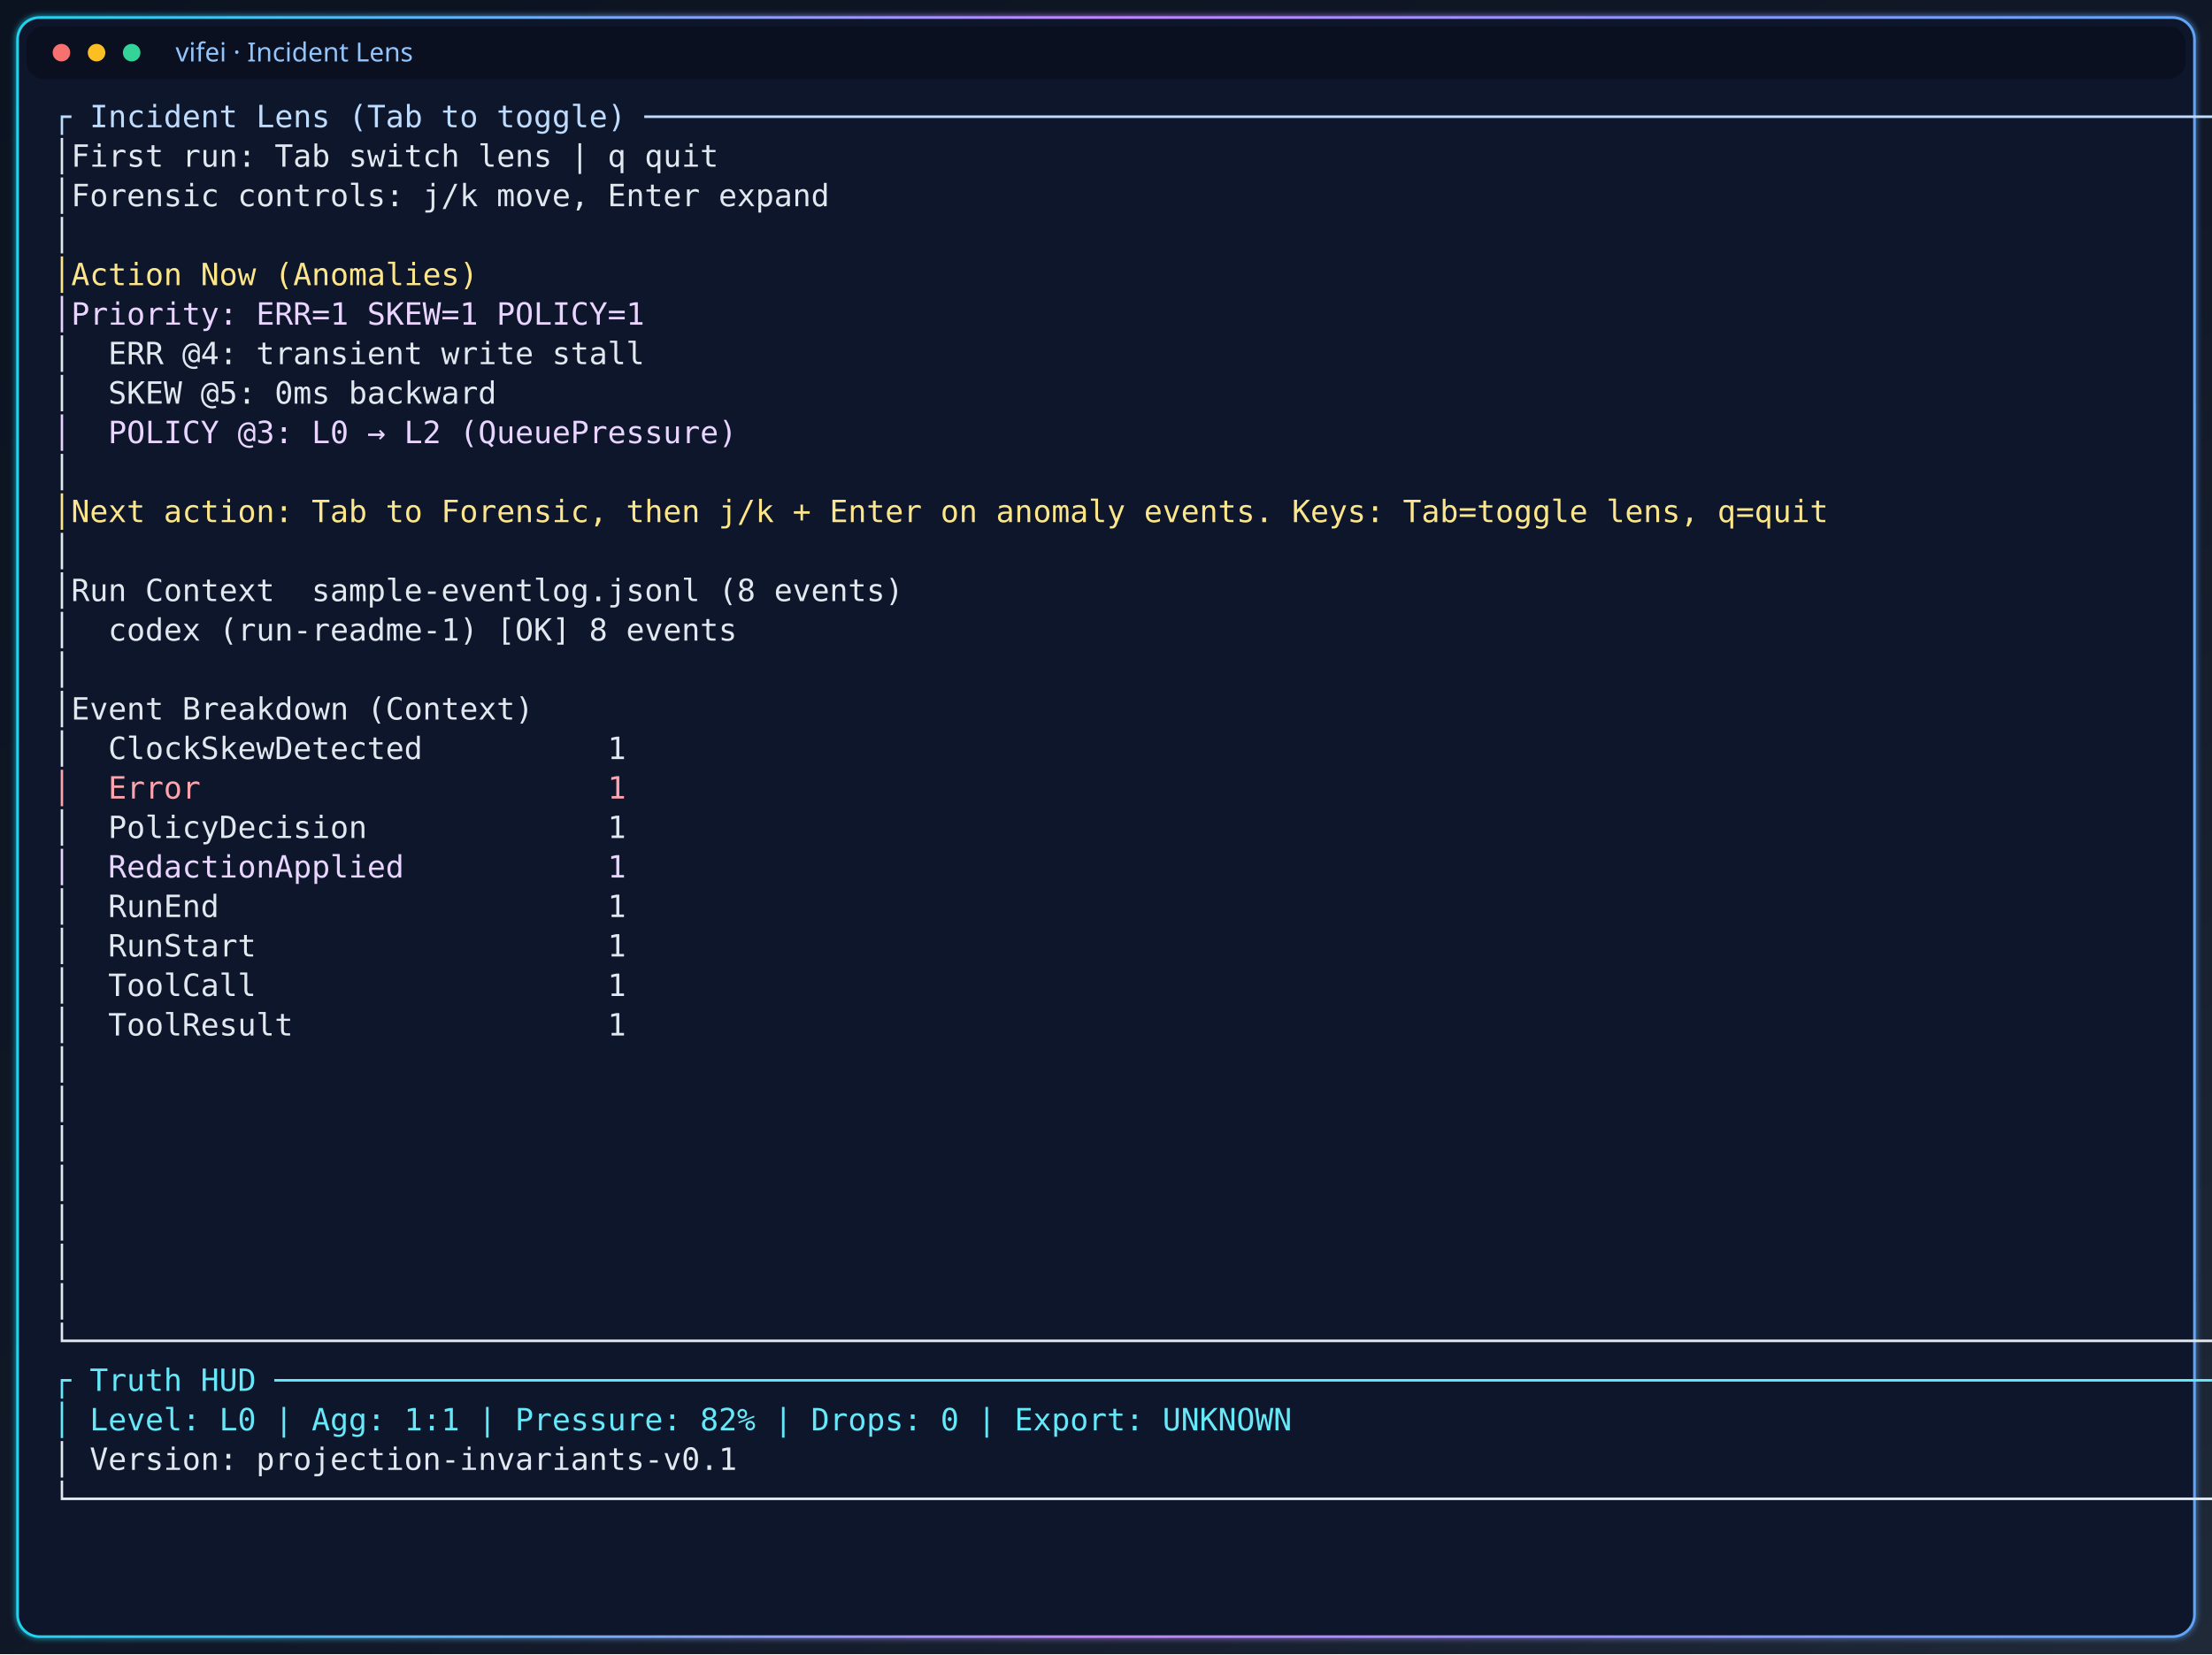
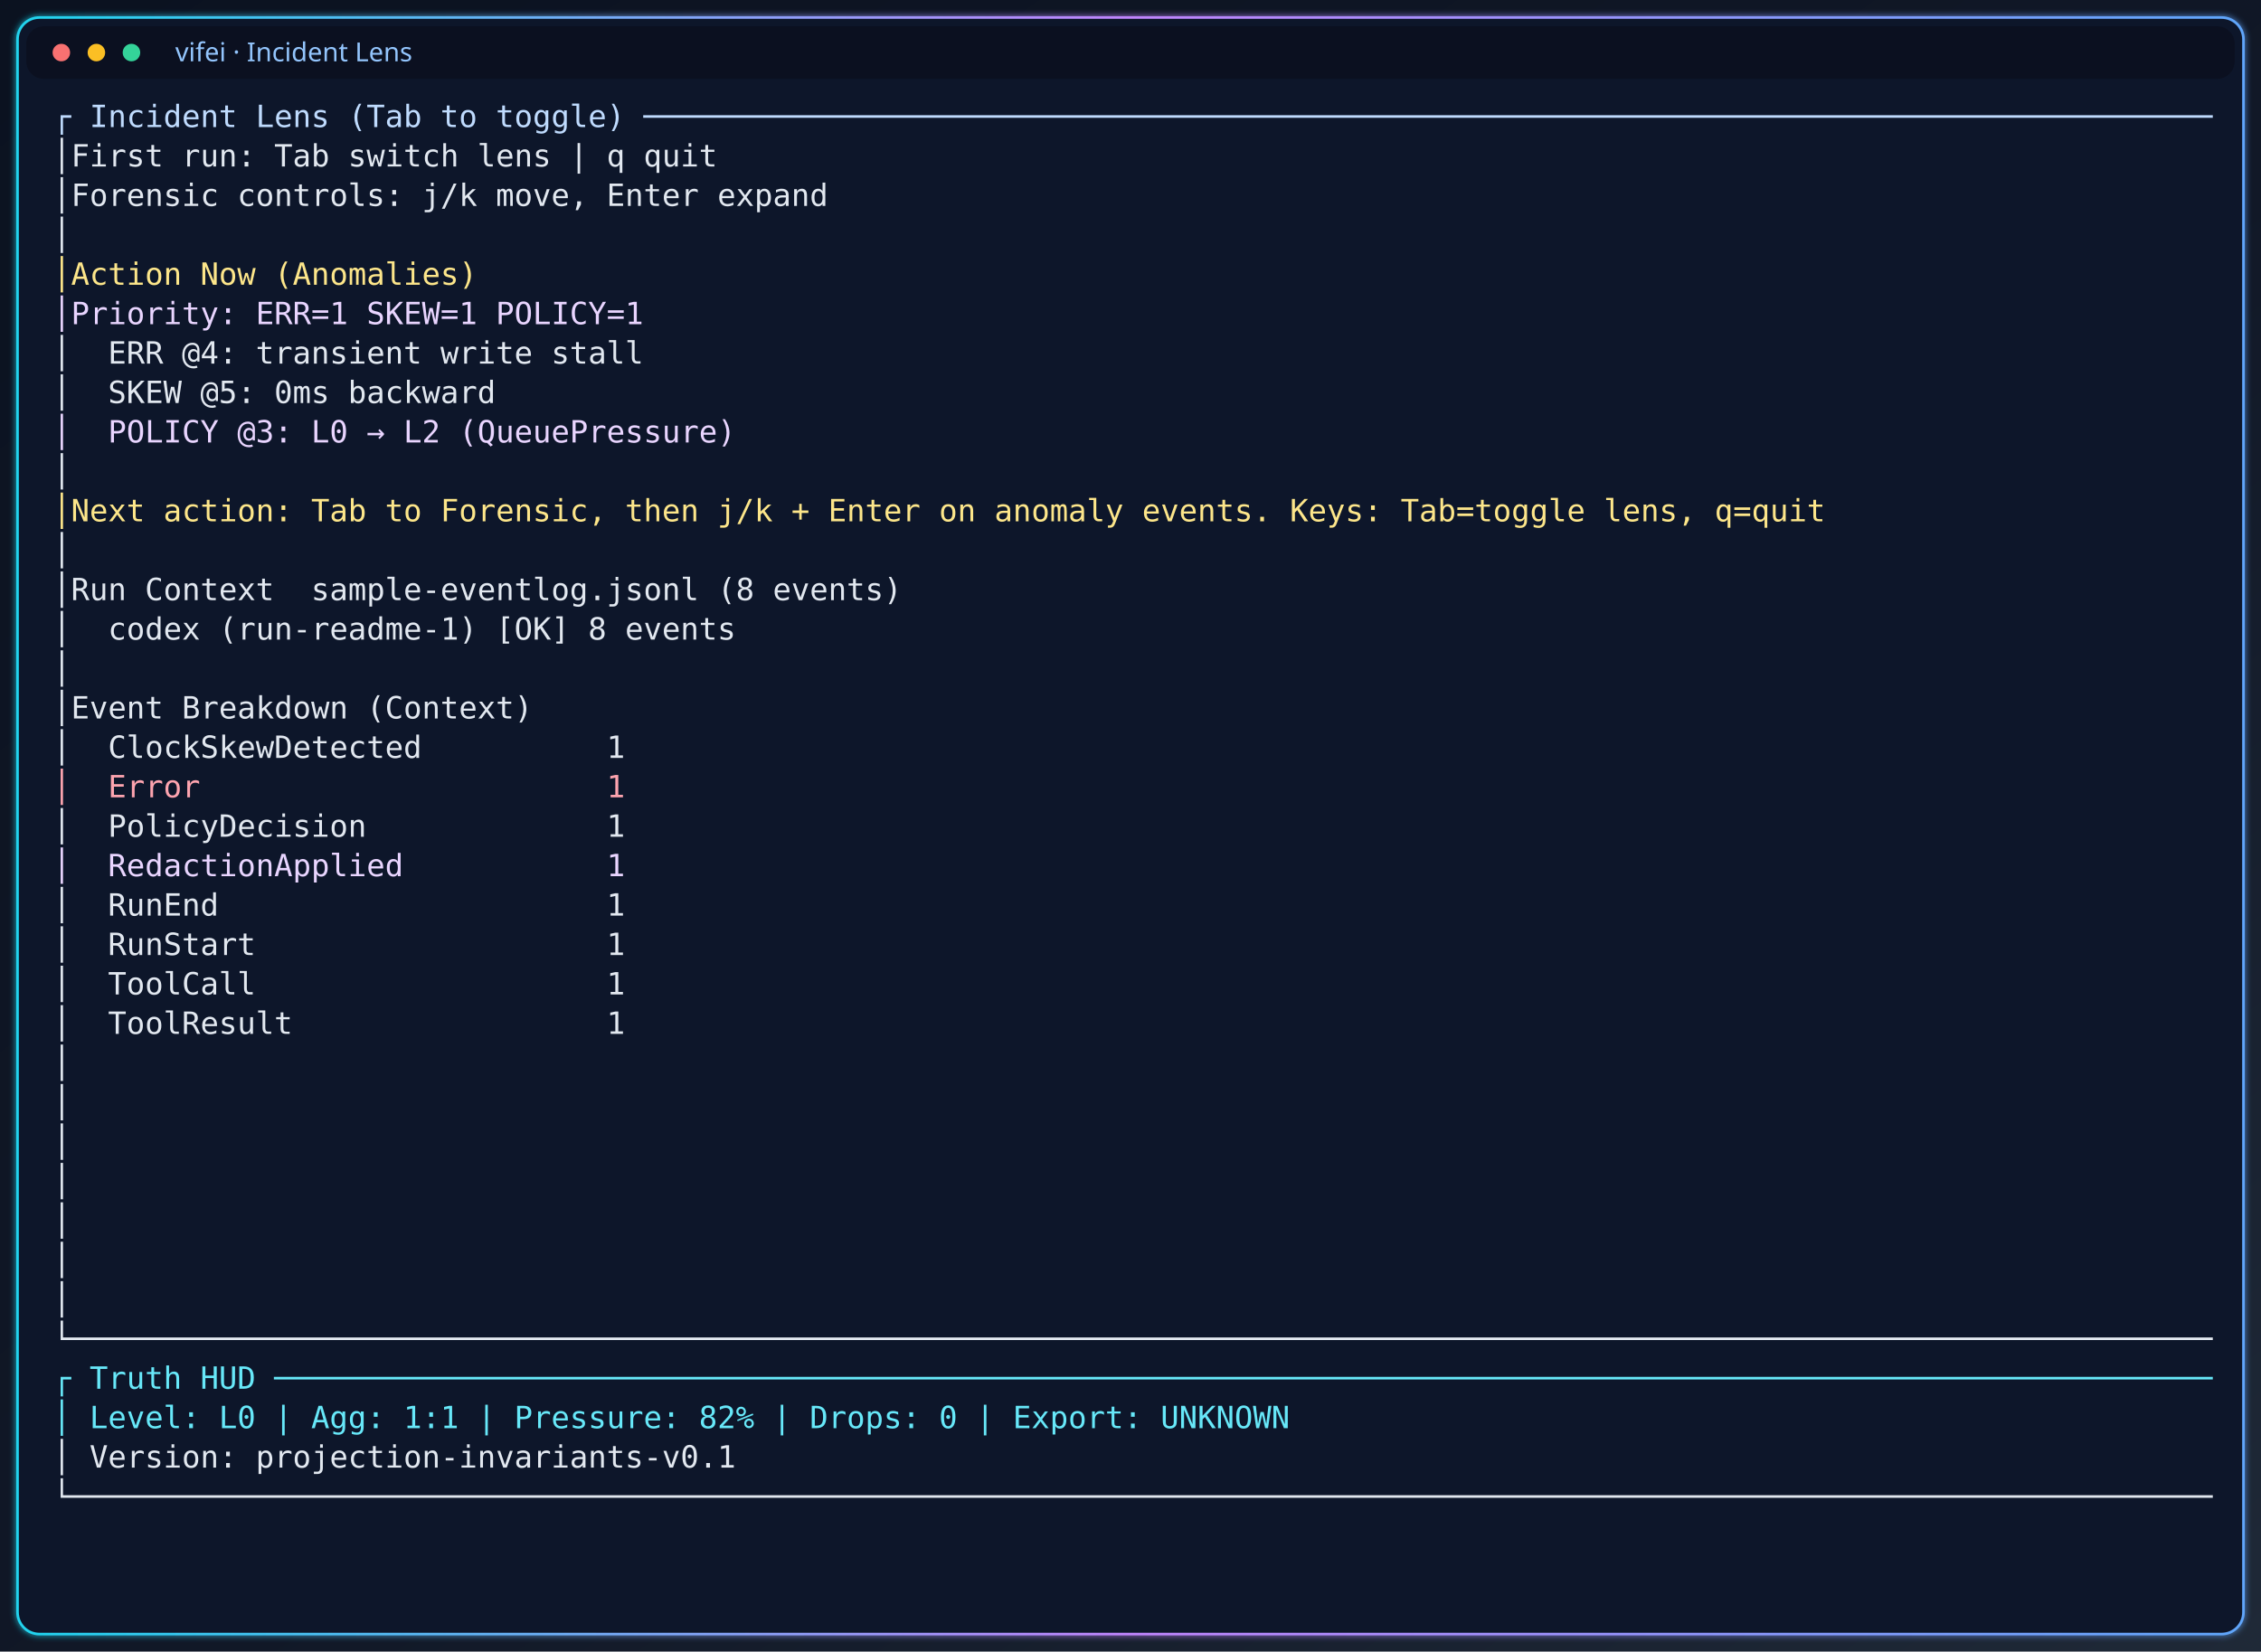
- <svg xmlns="http://www.w3.org/2000/svg" width="1008" height="754" viewBox="0 0 1008 754" role="img" aria-label="Incident Lens">
+ <svg xmlns="http://www.w3.org/2000/svg" width="1032" height="754" viewBox="0 0 1032 754" role="img" aria-label="Incident Lens">
  <defs>
    <linearGradient id="bg" x1="0" y1="0" x2="1" y2="1">
      <stop offset="0%" stop-color="#0b1220" />
      <stop offset="55%" stop-color="#111827" />
      <stop offset="100%" stop-color="#1f2937" />
    </linearGradient>
    <linearGradient id="frame" x1="0" y1="0" x2="1" y2="0">
      <stop offset="0%" stop-color="#22d3ee" />
      <stop offset="50%" stop-color="#c084fc" />
      <stop offset="100%" stop-color="#60a5fa" />
    </linearGradient>
    <filter id="glow" x="-50%" y="-50%" width="200%" height="200%">
      <feGaussianBlur stdDeviation="1.6" result="blur" />
      <feMerge>
        <feMergeNode in="blur" />
        <feMergeNode in="SourceGraphic" />
      </feMerge>
    </filter>
+     <clipPath id="terminal-viewport">
+       <rect x="22" y="42" width="988" height="698" rx="3" ry="3" />
+     </clipPath>
  </defs>
-   <rect x="0" y="0" width="1008" height="754" fill="url(#bg)" />
-   <rect x="8" y="8" width="992" height="738" fill="#0f172a" stroke="url(#frame)" filter="url(#glow)" stroke-width="1.2" rx="10" ry="10" />
-   <rect x="12" y="12" width="984" height="24" fill="#0b1020" rx="8" ry="8" />
+   <rect x="0" y="0" width="1032" height="754" fill="url(#bg)" />
+   <rect x="8" y="8" width="1016" height="738" fill="#0f172a" stroke="url(#frame)" filter="url(#glow)" stroke-width="1.2" rx="10" ry="10" />
+   <rect x="12" y="12" width="1008" height="24" fill="#0b1020" rx="8" ry="8" />
  <circle cx="28" cy="24" r="4" fill="#f87171" />
  <circle cx="44" cy="24" r="4" fill="#fbbf24" />
  <circle cx="60" cy="24" r="4" fill="#34d399" />
  <text x="80" y="28" fill="#93c5fd" font-size="12" font-family="ui-sans-serif, system-ui, sans-serif">vifei · Incident Lens</text>
-   <g font-family="ui-monospace, SFMono-Regular, Menlo, Consolas, monospace" font-size="14">
+   <g clip-path="url(#terminal-viewport)" font-family="ui-monospace, SFMono-Regular, Menlo, Consolas, 'DejaVu Sans Mono', monospace" font-size="14">
    <text x="24" y="58" fill="#bfdbfe" xml:space="preserve">┌ Incident Lens (Tab to toggle) ───────────────────────────────────────────────────────────────────────────────────────┐</text>
    <text x="24" y="76" fill="#e2e8f0" xml:space="preserve">│First run: Tab switch lens | q quit                                                                                   │</text>
    <text x="24" y="94" fill="#e2e8f0" xml:space="preserve">│Forensic controls: j/k move, Enter expand                                                                             │</text>
    <text x="24" y="112" fill="#e2e8f0" xml:space="preserve">│                                                                                                                      │</text>
    <text x="24" y="130" fill="#fde68a" xml:space="preserve">│Action Now (Anomalies)                                                                                                │</text>
    <text x="24" y="148" fill="#e9d5ff" xml:space="preserve">│Priority: ERR=1 SKEW=1 POLICY=1                                                                                       │</text>
    <text x="24" y="166" fill="#e2e8f0" xml:space="preserve">│  ERR @4: transient write stall                                                                                       │</text>
    <text x="24" y="184" fill="#e2e8f0" xml:space="preserve">│  SKEW @5: 0ms backward                                                                                               │</text>
    <text x="24" y="202" fill="#e9d5ff" xml:space="preserve">│  POLICY @3: L0 → L2 (QueuePressure)                                                                                  │</text>
    <text x="24" y="220" fill="#e2e8f0" xml:space="preserve">│                                                                                                                      │</text>
    <text x="24" y="238" fill="#fde68a" xml:space="preserve">│Next action: Tab to Forensic, then j/k + Enter on anomaly events. Keys: Tab=toggle lens, q=quit                       │</text>
    <text x="24" y="256" fill="#e2e8f0" xml:space="preserve">│                                                                                                                      │</text>
    <text x="24" y="274" fill="#e2e8f0" xml:space="preserve">│Run Context  sample-eventlog.jsonl (8 events)                                                                         │</text>
    <text x="24" y="292" fill="#e2e8f0" xml:space="preserve">│  codex (run-readme-1) [OK] 8 events                                                                                  │</text>
    <text x="24" y="310" fill="#e2e8f0" xml:space="preserve">│                                                                                                                      │</text>
    <text x="24" y="328" fill="#e2e8f0" xml:space="preserve">│Event Breakdown (Context)                                                                                             │</text>
    <text x="24" y="346" fill="#e2e8f0" xml:space="preserve">│  ClockSkewDetected          1                                                                                        │</text>
    <text x="24" y="364" fill="#fda4af" xml:space="preserve">│  Error                      1                                                                                        │</text>
    <text x="24" y="382" fill="#e2e8f0" xml:space="preserve">│  PolicyDecision             1                                                                                        │</text>
    <text x="24" y="400" fill="#e9d5ff" xml:space="preserve">│  RedactionApplied           1                                                                                        │</text>
    <text x="24" y="418" fill="#e2e8f0" xml:space="preserve">│  RunEnd                     1                                                                                        │</text>
    <text x="24" y="436" fill="#e2e8f0" xml:space="preserve">│  RunStart                   1                                                                                        │</text>
    <text x="24" y="454" fill="#e2e8f0" xml:space="preserve">│  ToolCall                   1                                                                                        │</text>
    <text x="24" y="472" fill="#e2e8f0" xml:space="preserve">│  ToolResult                 1                                                                                        │</text>
    <text x="24" y="490" fill="#e2e8f0" xml:space="preserve">│                                                                                                                      │</text>
    <text x="24" y="508" fill="#e2e8f0" xml:space="preserve">│                                                                                                                      │</text>
    <text x="24" y="526" fill="#e2e8f0" xml:space="preserve">│                                                                                                                      │</text>
    <text x="24" y="544" fill="#e2e8f0" xml:space="preserve">│                                                                                                                      │</text>
    <text x="24" y="562" fill="#e2e8f0" xml:space="preserve">│                                                                                                                      │</text>
    <text x="24" y="580" fill="#e2e8f0" xml:space="preserve">│                                                                                                                      │</text>
    <text x="24" y="598" fill="#e2e8f0" xml:space="preserve">│                                                                                                                      │</text>
    <text x="24" y="616" fill="#e2e8f0" xml:space="preserve">└──────────────────────────────────────────────────────────────────────────────────────────────────────────────────────┘</text>
    <text x="24" y="634" fill="#67e8f9" xml:space="preserve">┌ Truth HUD ───────────────────────────────────────────────────────────────────────────────────────────────────────────┐</text>
    <text x="24" y="652" fill="#67e8f9" xml:space="preserve">│ Level: L0 | Agg: 1:1 | Pressure: 82% | Drops: 0 | Export: UNKNOWN                                                    │</text>
    <text x="24" y="670" fill="#e2e8f0" xml:space="preserve">│ Version: projection-invariants-v0.1                                                                                  │</text>
    <text x="24" y="688" fill="#e2e8f0" xml:space="preserve">└──────────────────────────────────────────────────────────────────────────────────────────────────────────────────────┘</text>
  </g>
</svg>
